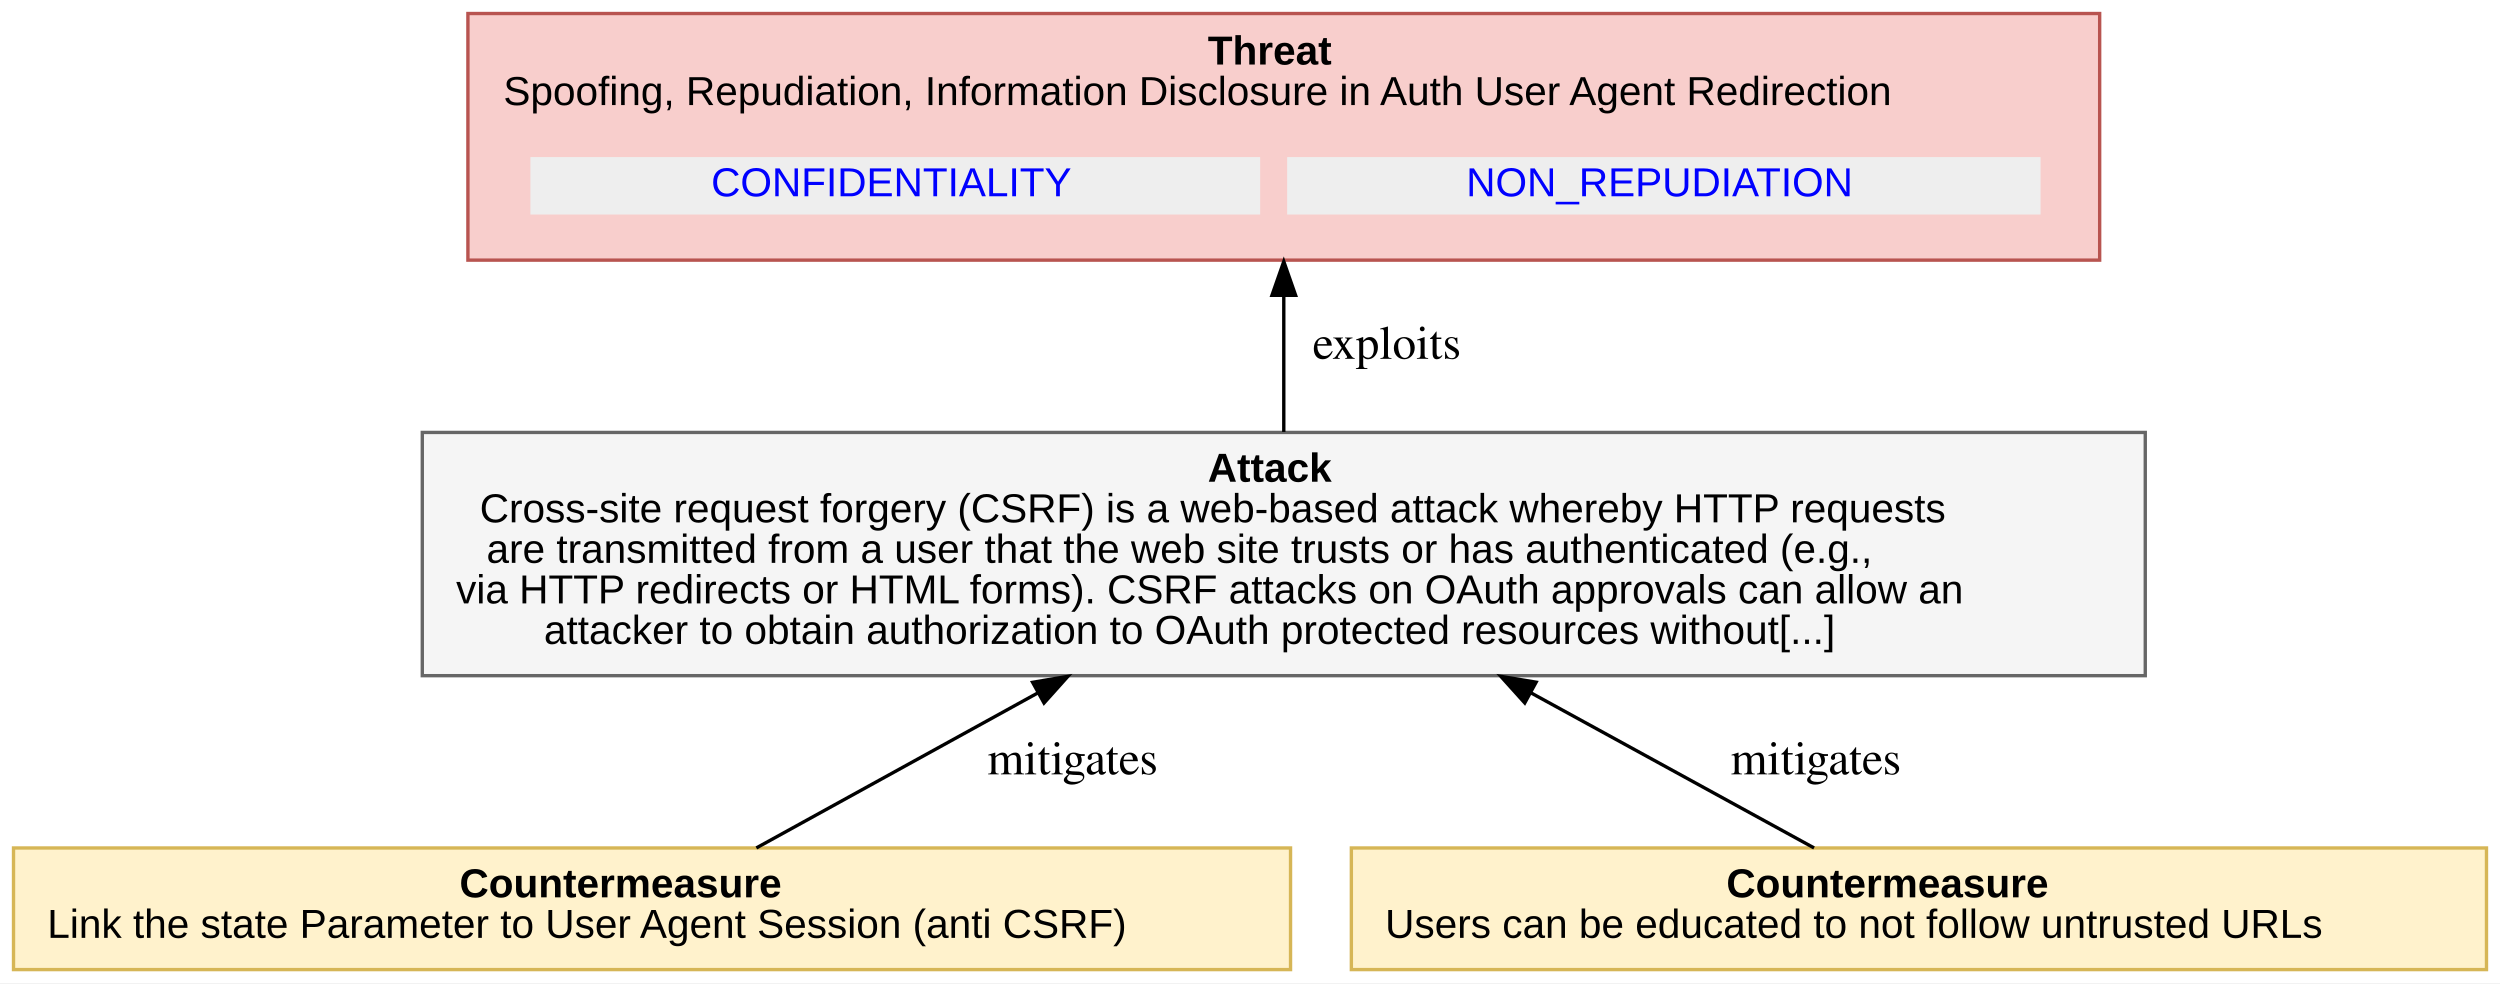
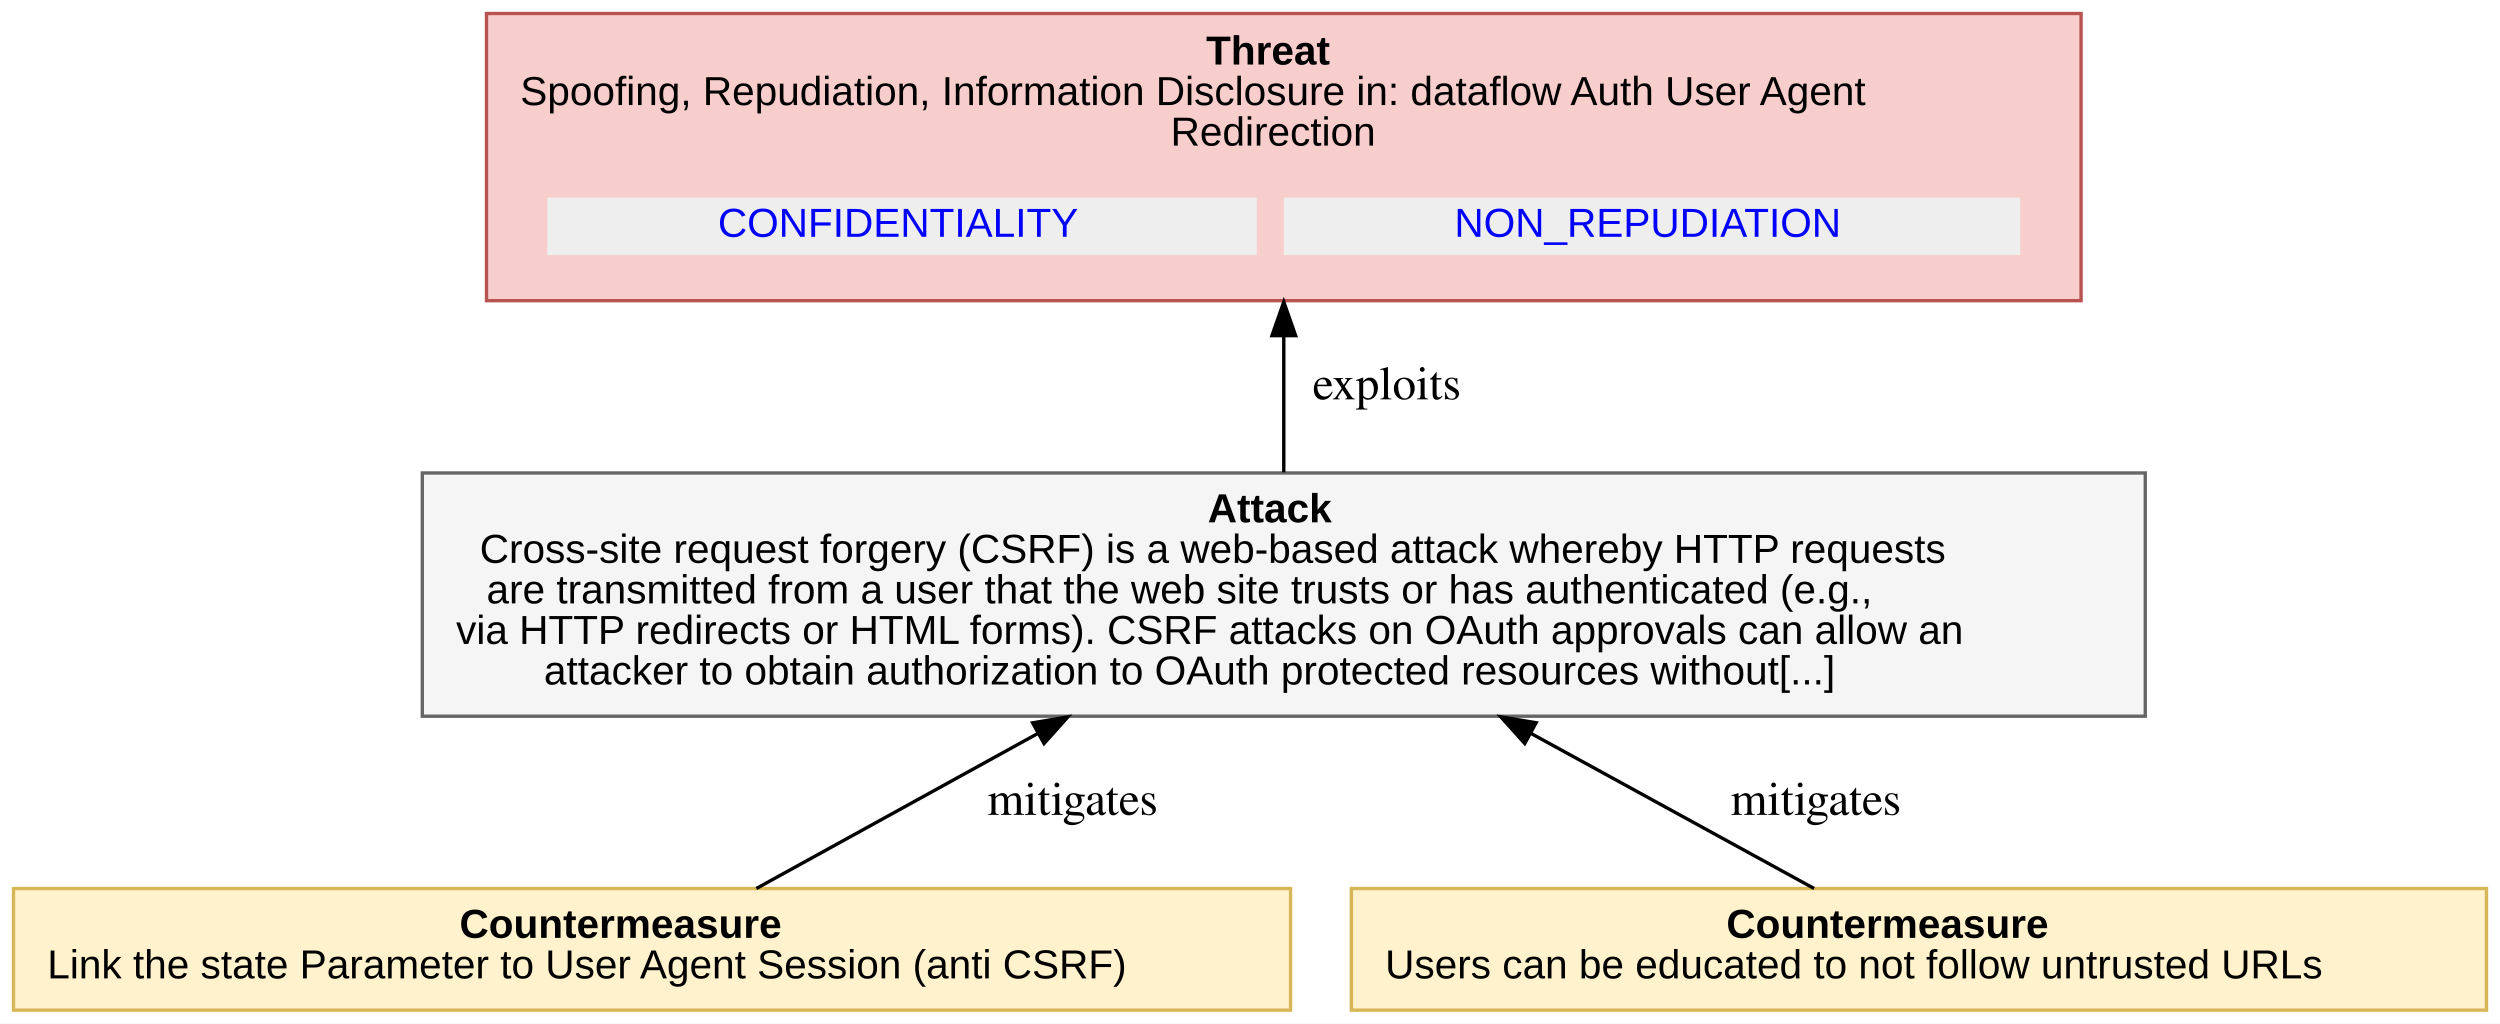
- <svg xmlns="http://www.w3.org/2000/svg" xmlns:xlink="http://www.w3.org/1999/xlink" width="740pt" height="291pt" viewBox="0.00 0.00 740.00 291.00">
-   <g id="graph0" class="graph" transform="scale(1 1) rotate(0) translate(4 287)">
-     <polygon fill="white" stroke="transparent" points="-4,4 -4,-287 736,-287 736,4 -4,4" />
+ <svg xmlns="http://www.w3.org/2000/svg" xmlns:xlink="http://www.w3.org/1999/xlink" width="740pt" height="303pt" viewBox="0.00 0.00 740.00 303.00">
+   <g id="graph0" class="graph" transform="scale(1 1) rotate(0) translate(4 299)">
+     <polygon fill="white" stroke="transparent" points="-4,4 -4,-299 736,-299 736,4 -4,4" />
    <g id="node1" class="node">
-       <polygon fill="#f8cecc" stroke="#b85450" points="617.5,-283 134.5,-283 134.5,-210 617.5,-210 617.5,-283" />
-       <text text-anchor="start" x="353.5" y="-267.9" font-family="Arial" font-weight="bold" font-size="12.00">Threat</text>
-       <text text-anchor="start" x="145" y="-255.9" font-family="Arial" font-size="12.00"> Spoofing, Repudiation, Information Disclosure in Auth User Agent Redirection</text>
+       <polygon fill="#f8cecc" stroke="#b85450" points="612,-295 140,-295 140,-210 612,-210 612,-295" />
+       <text text-anchor="start" x="353" y="-279.9" font-family="Arial" font-weight="bold" font-size="12.00">Threat</text>
+       <text text-anchor="start" x="150" y="-267.9" font-family="Arial" font-size="12.00"> Spoofing, Repudiation, Information Disclosure in: dataflow Auth User Agent</text>
+       <text text-anchor="start" x="342.5" y="-255.9" font-family="Arial" font-size="12.00">Redirection</text>
      <g id="a_node1_0">
        <a xlink:href="#OAuth2.CONFIDENTIALITY" xlink:title="&lt;TABLE&gt;">
-           <polygon fill="#eeeeee" stroke="transparent" points="153,-223.5 153,-240.5 369,-240.5 369,-223.5 153,-223.5" />
-           <text text-anchor="start" x="206.5" y="-228.9" font-family="Arial" font-size="12.00" fill="blue">CONFIDENTIALITY</text>
+           <polygon fill="#eeeeee" stroke="transparent" points="158,-223.5 158,-240.5 368,-240.5 368,-223.5 158,-223.5" />
+           <text text-anchor="start" x="208.5" y="-228.9" font-family="Arial" font-size="12.00" fill="blue">CONFIDENTIALITY</text>
        </a>
      </g>
      <g id="a_node1_1">
        <a xlink:href="#OAuth2.NON_REPUDIATION" xlink:title="&lt;TABLE&gt;">
-           <polygon fill="#eeeeee" stroke="transparent" points="377,-223.5 377,-240.5 600,-240.5 600,-223.5 377,-223.5" />
-           <text text-anchor="start" x="430" y="-228.9" font-family="Arial" font-size="12.00" fill="blue">NON_REPUDIATION</text>
+           <polygon fill="#eeeeee" stroke="transparent" points="376,-223.5 376,-240.5 594,-240.5 594,-223.5 376,-223.5" />
+           <text text-anchor="start" x="426.5" y="-228.9" font-family="Arial" font-size="12.00" fill="blue">NON_REPUDIATION</text>
        </a>
      </g>
    </g>
    <g id="node2" class="node">
      <polygon fill="#f5f5f5" stroke="#666666" points="631,-159 121,-159 121,-87 631,-87 631,-159" />
      <text text-anchor="start" x="353.5" y="-144.4" font-family="Arial" font-weight="bold" font-size="12.00">Attack</text>
      <text text-anchor="start" x="138" y="-132.4" font-family="Arial" font-size="12.00">Cross-site request forgery (CSRF) is a web-based attack whereby HTTP requests</text>
      <text text-anchor="start" x="140" y="-120.4" font-family="Arial" font-size="12.00">are transmitted from a user that the web site trusts or has authenticated (e.g.,</text>
      <text text-anchor="start" x="131" y="-108.4" font-family="Arial" font-size="12.00">via HTTP redirects or HTML forms). CSRF attacks on OAuth approvals can allow an</text>
      <text text-anchor="start" x="157" y="-96.4" font-family="Arial" font-size="12.00">attacker to obtain authorization to OAuth protected resources without[...]</text>
    </g>
    <g id="edge1" class="edge">
-       <path fill="none" stroke="black" d="M376,-159.14C376,-171.76 376,-186.19 376,-199.59" />
-       <polygon fill="black" stroke="black" points="372.5,-199.59 376,-209.59 379.5,-199.59 372.5,-199.59" />
+       <path fill="none" stroke="black" d="M376,-159.18C376,-171.63 376,-185.92 376,-199.47" />
+       <polygon fill="black" stroke="black" points="372.5,-199.65 376,-209.65 379.5,-199.65 372.5,-199.65" />
      <text text-anchor="middle" x="406.5" y="-180.8" font-family="Times,serif" font-size="14.00"> exploits</text>
    </g>
    <g id="node3" class="node">
      <polygon fill="#fff2cc" stroke="#d6b656" points="378,-36 0,-36 0,0 378,0 378,-36" />
      <text text-anchor="start" x="132" y="-21.4" font-family="Arial" font-weight="bold" font-size="12.00">Countermeasure</text>
      <text text-anchor="start" x="10" y="-9.4" font-family="Arial" font-size="12.00"> Link the state Parameter to User Agent Session (anti CSRF)</text>
    </g>
    <g id="edge2" class="edge">
      <path fill="none" stroke="black" d="M219.88,-36.01C242.54,-48.49 274.27,-65.97 303.22,-81.91" />
      <polygon fill="black" stroke="black" points="301.65,-85.04 312.1,-86.8 305.03,-78.91 301.65,-85.04" />
      <text text-anchor="middle" x="313.5" y="-57.8" font-family="Times,serif" font-size="14.00"> mitigates</text>
    </g>
    <g id="node4" class="node">
      <polygon fill="#fff2cc" stroke="#d6b656" points="732,-36 396,-36 396,0 732,0 732,-36" />
      <text text-anchor="start" x="507" y="-21.4" font-family="Arial" font-weight="bold" font-size="12.00">Countermeasure</text>
      <text text-anchor="start" x="406" y="-9.4" font-family="Arial" font-size="12.00"> Users can be educated to not follow untrusted URLs</text>
    </g>
    <g id="edge3" class="edge">
      <path fill="none" stroke="black" d="M532.96,-36.01C510.18,-48.49 478.27,-65.97 449.17,-81.91" />
      <polygon fill="black" stroke="black" points="447.33,-78.93 440.24,-86.8 450.69,-85.07 447.33,-78.93" />
      <text text-anchor="middle" x="533.5" y="-57.8" font-family="Times,serif" font-size="14.00"> mitigates</text>
    </g>
  </g>
</svg>
